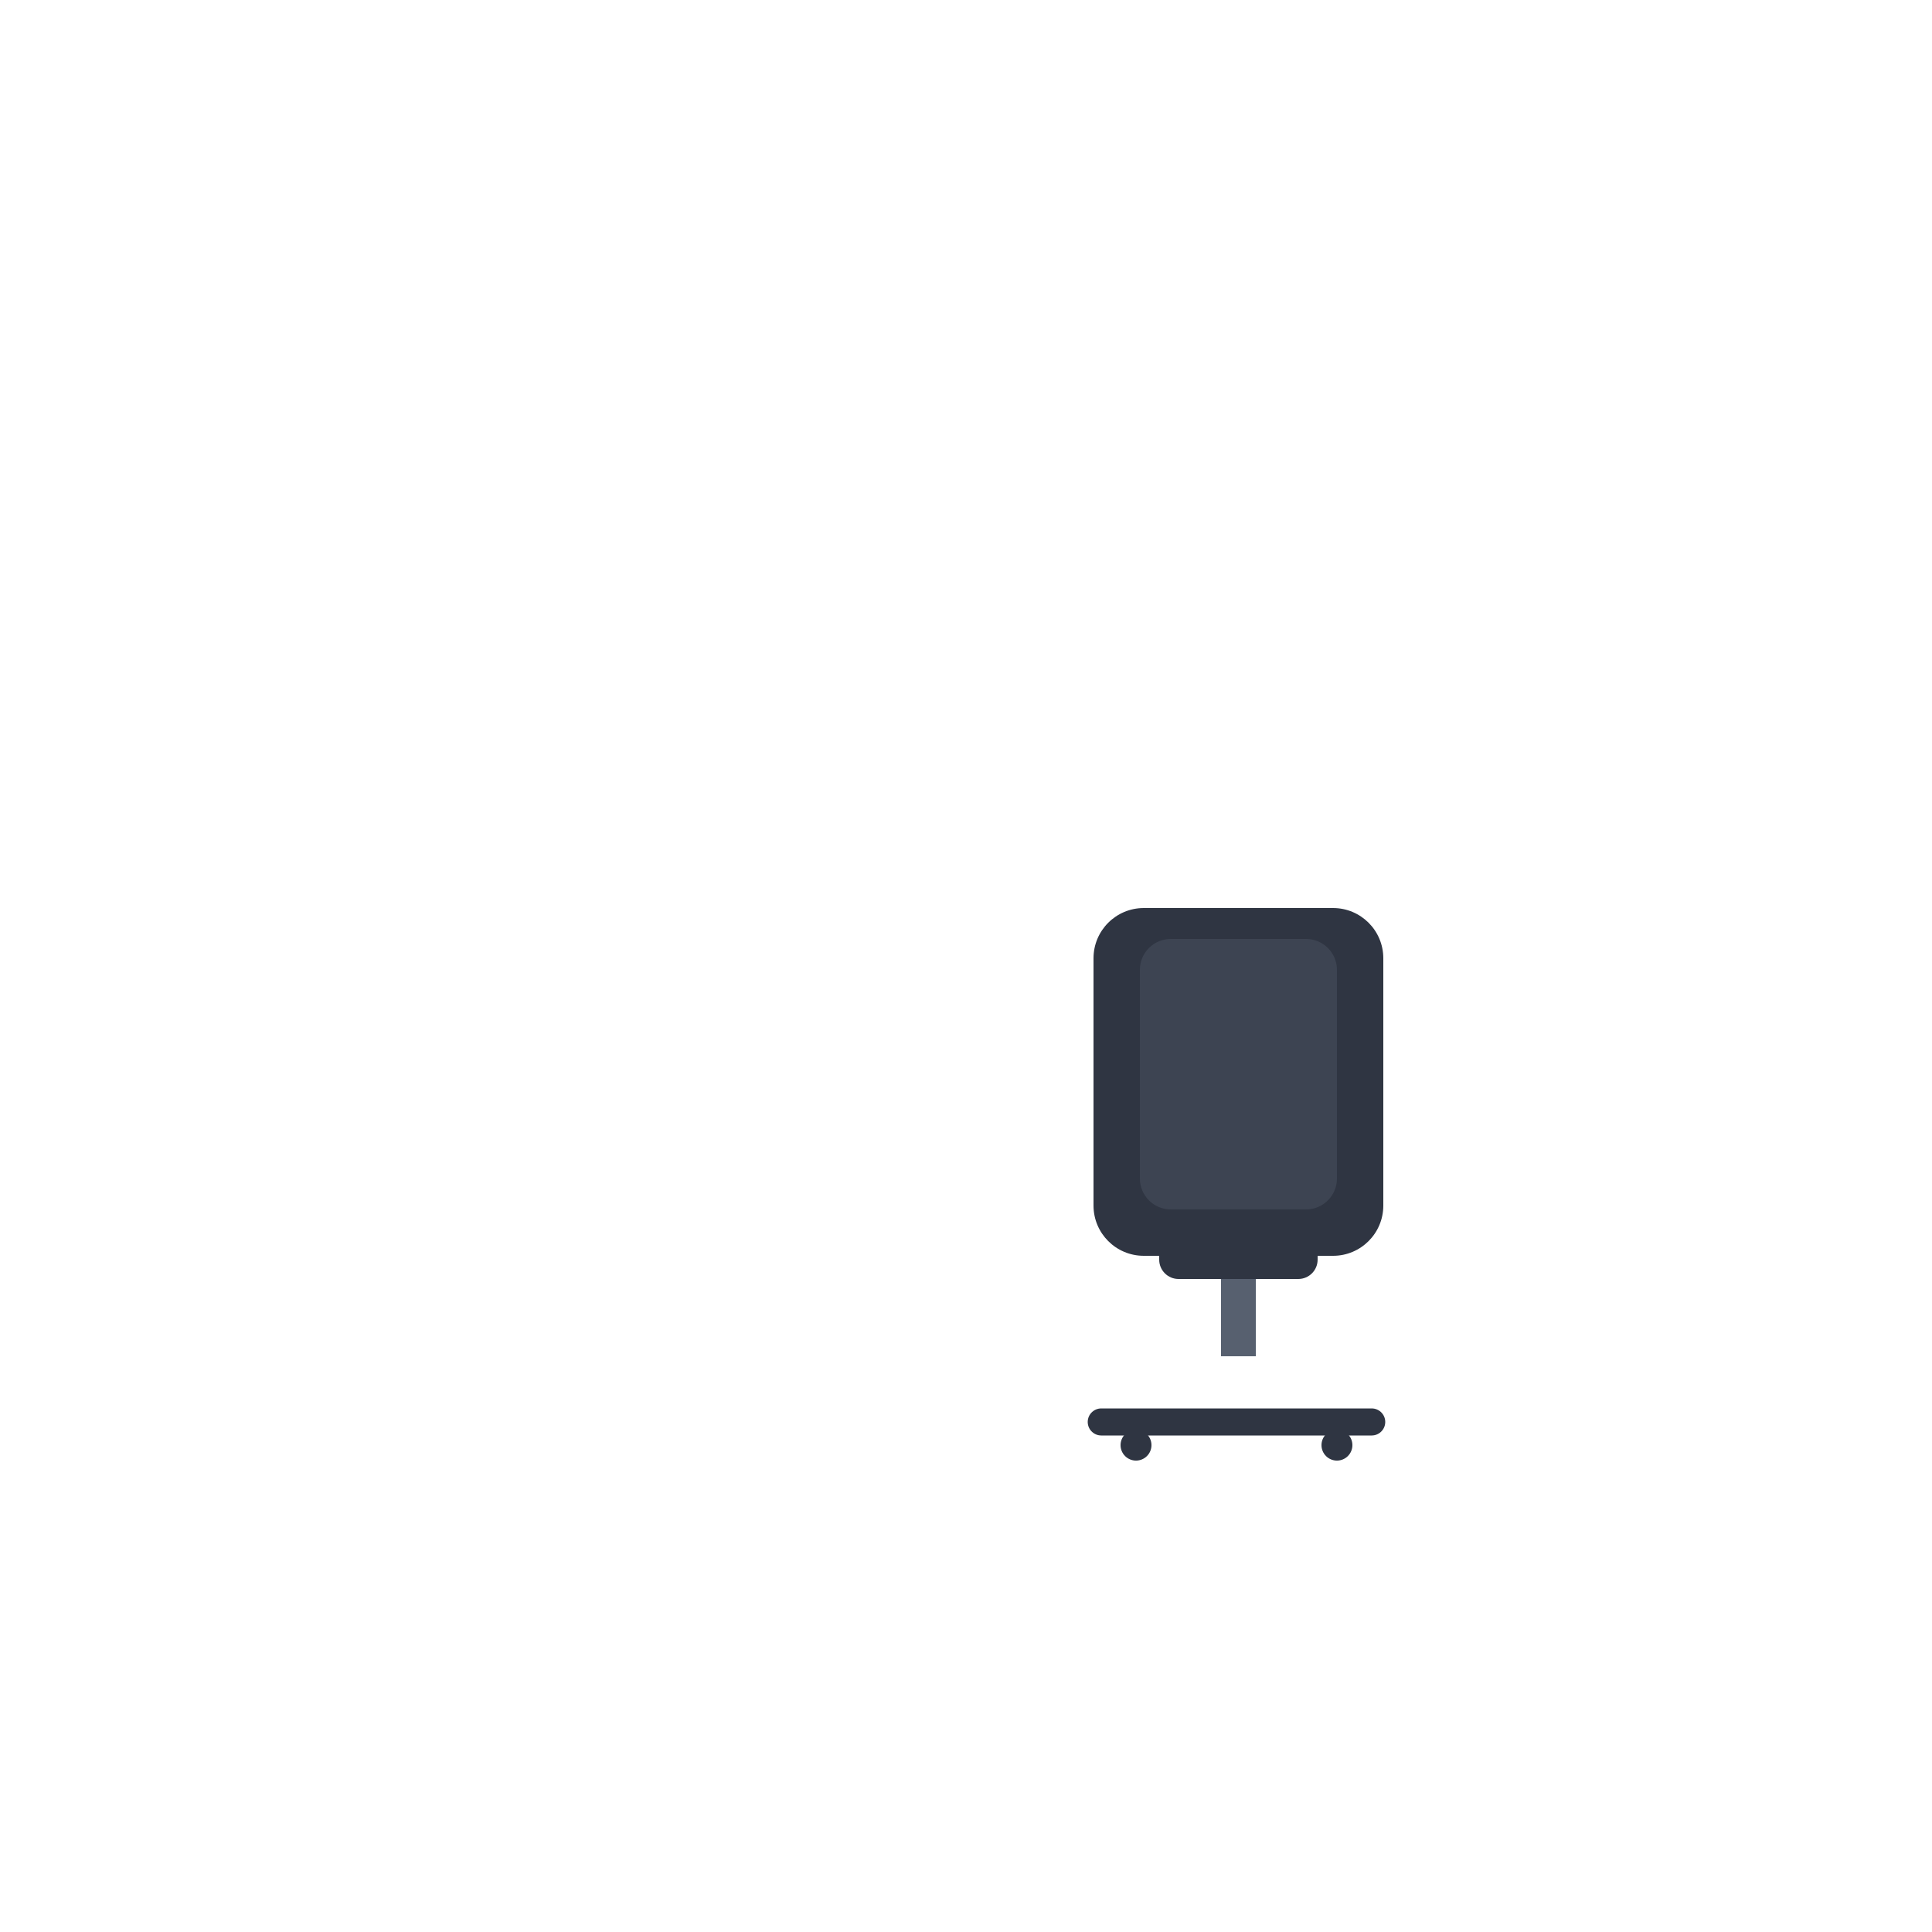
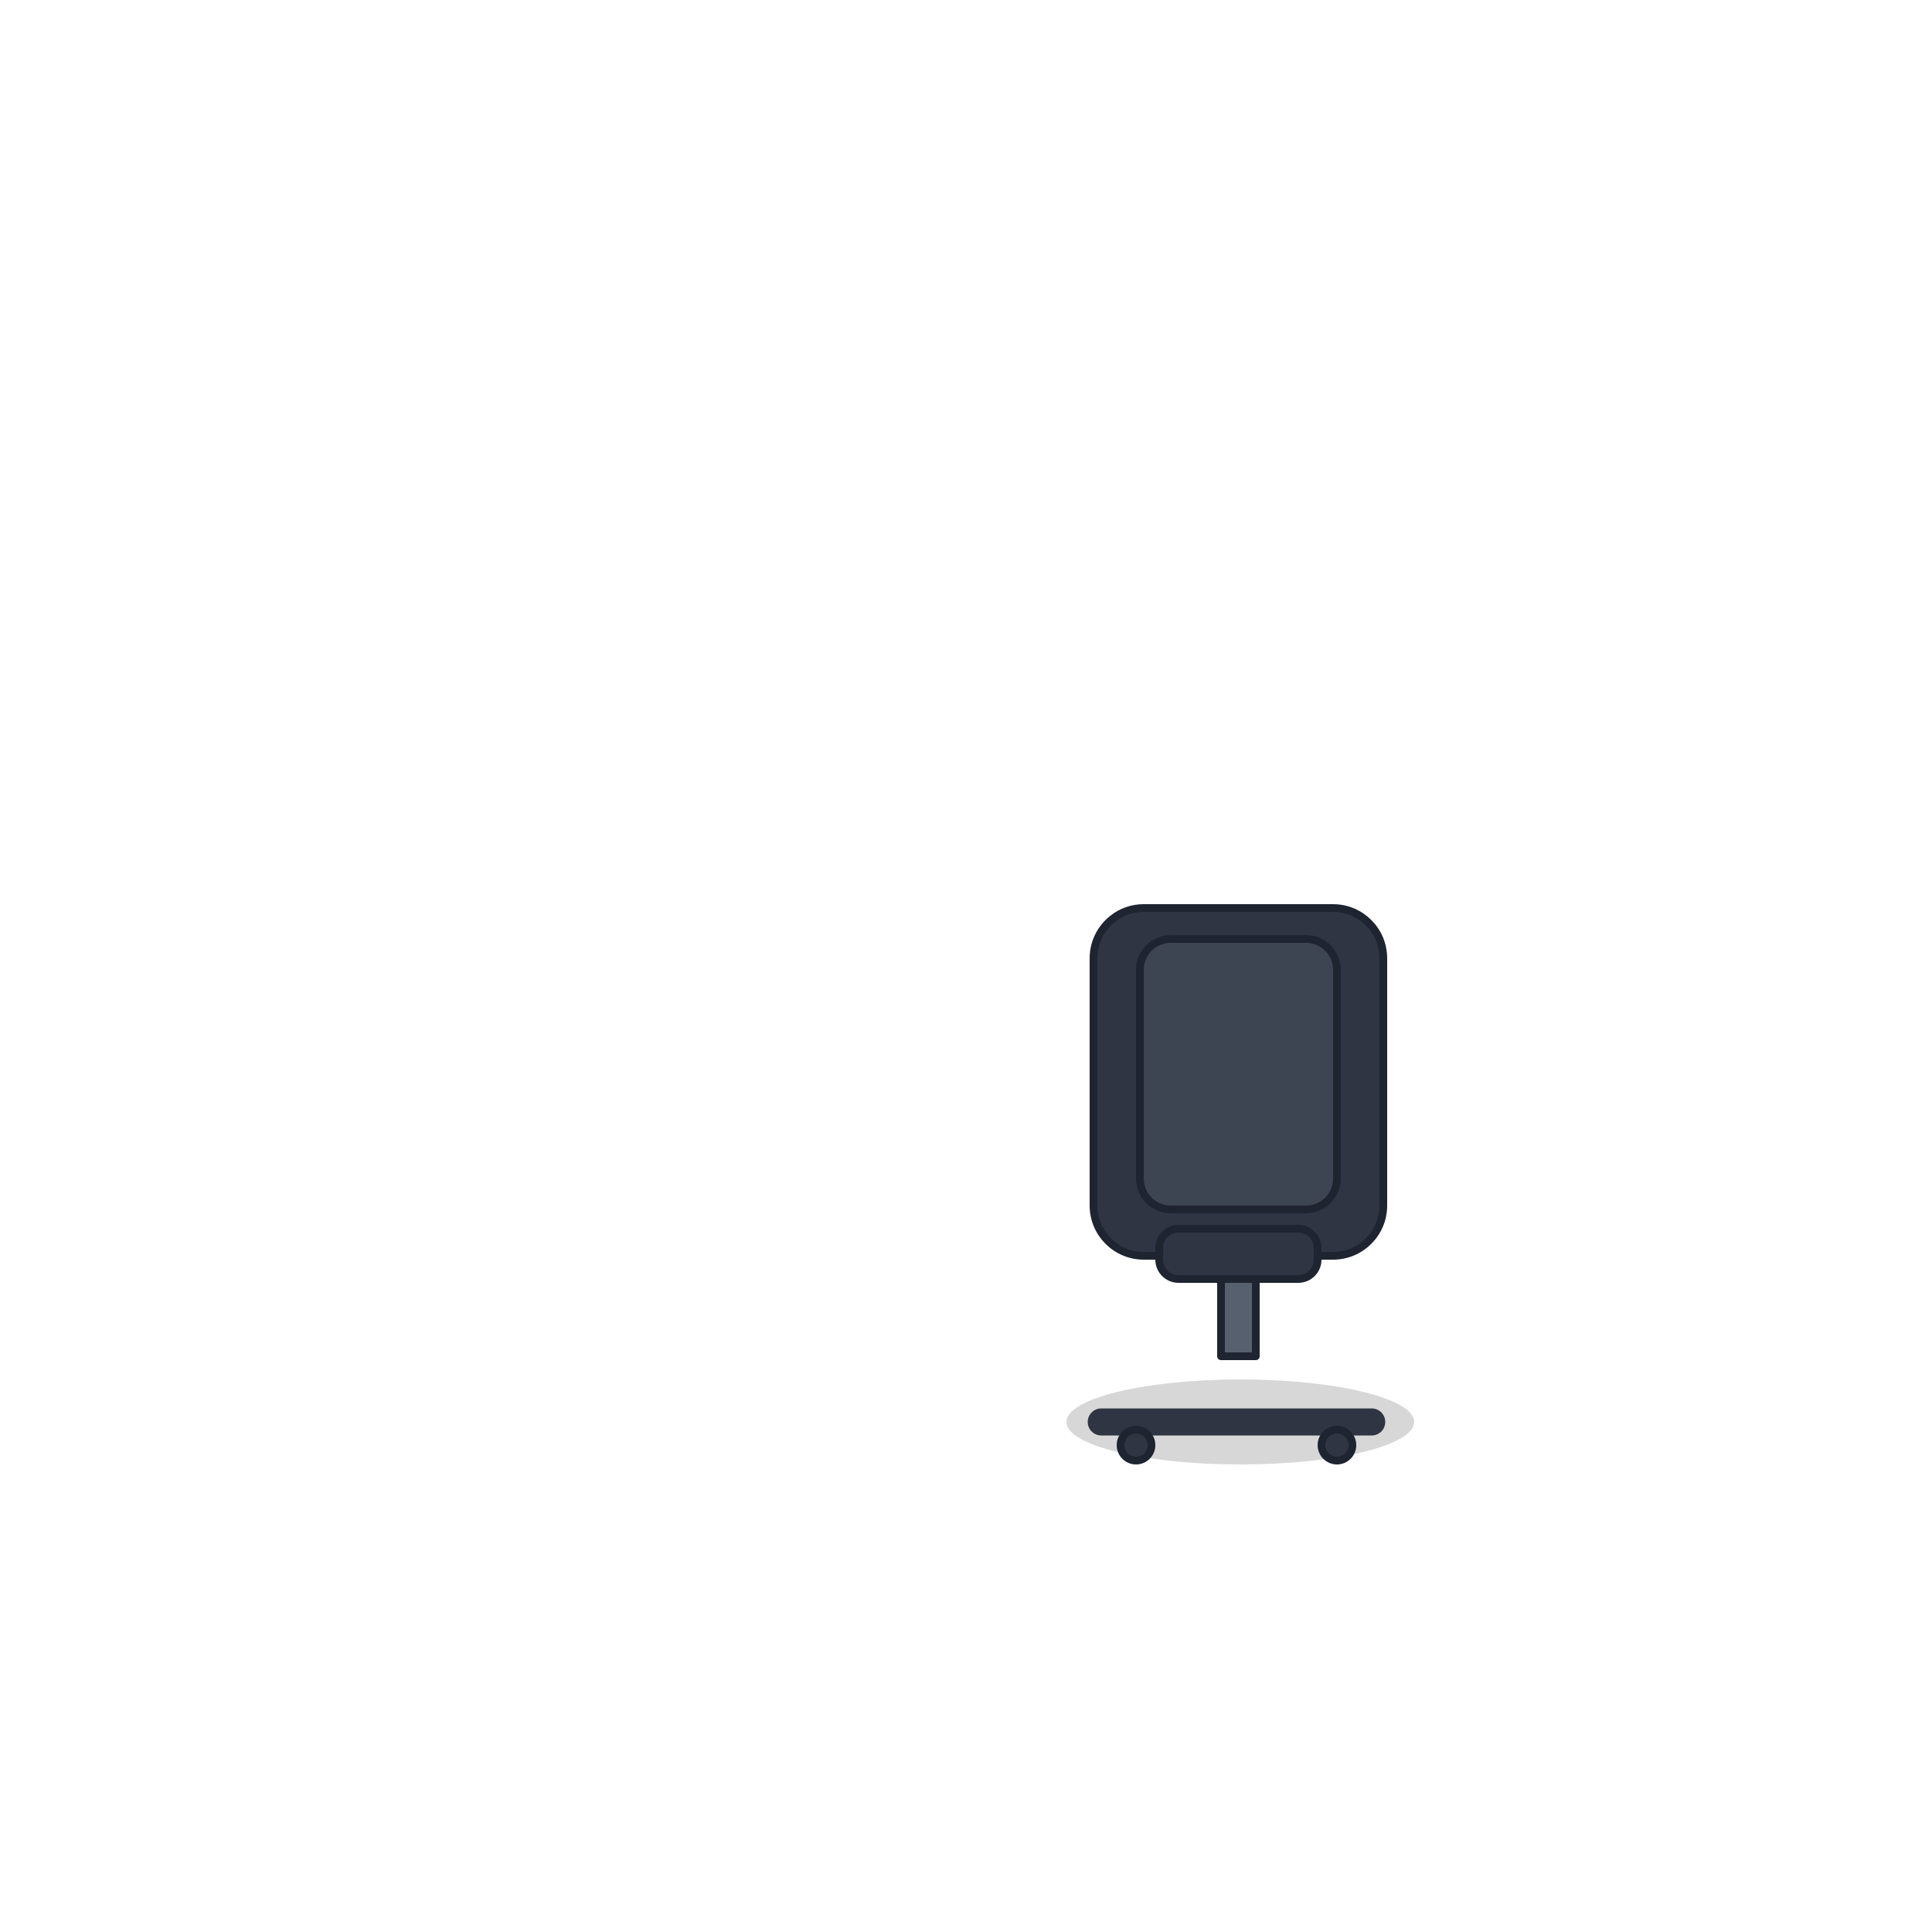
<svg xmlns="http://www.w3.org/2000/svg" viewBox="0 0 1000 1000" width="1000" height="1000">
-   <rect x="566" y="470" width="150" height="180" rx="26" fill="#2f3542" />
-   <rect x="590" y="486" width="102" height="140" rx="16" fill="#3d4452" />
-   <rect x="600" y="636" width="82" height="26" rx="10" fill="#2f3542" />
-   <rect x="632" y="662" width="18" height="40" fill="#57606f" />
-   <path d="M570 736 L710 736" stroke="#2f3542" stroke-width="14" stroke-linecap="round" />
-   <circle cx="588" cy="748" r="8" fill="#2f3542" />
-   <circle cx="692" cy="748" r="8" fill="#2f3542" />
+   <defs>
+     <linearGradient id="skinGrad" x1="0" y1="0" x2="0" y2="1">
+       <stop offset="0" stop-color="#969696" />
+       <stop offset="1" stop-color="#767676" />
+     </linearGradient>
+     <linearGradient id="hairGrad" x1="0" y1="0" x2="0" y2="1">
+       <stop offset="0" stop-color="#5c5c5c" />
+       <stop offset="1" stop-color="#3c3c3c" />
+     </linearGradient>
+     <linearGradient id="wallGrad" x1="0" y1="0" x2="0" y2="1">
+       <stop offset="0" stop-color="#a6abb5" />
+       <stop offset="1" stop-color="#898e99" />
+     </linearGradient>
+     <linearGradient id="floorGrad" x1="0" y1="0" x2="0" y2="1">
+       <stop offset="0" stop-color="#5f5f5f" />
+       <stop offset="1" stop-color="#424242" />
+     </linearGradient>
+     <linearGradient id="glassGrad" x1="0" y1="0" x2="1" y2="1">
+       <stop offset="0" stop-color="#ddeaf7" />
+       <stop offset="1" stop-color="#a9c6e0" />
+     </linearGradient>
+     <linearGradient id="woodGrad" x1="0" y1="0" x2="0" y2="1">
+       <stop offset="0" stop-color="#b98d60" />
+       <stop offset="1" stop-color="#8a6238" />
+     </linearGradient>
+     <linearGradient id="steelGrad" x1="0" y1="0" x2="0" y2="1">
+       <stop offset="0" stop-color="#8b93a3" />
+       <stop offset="1" stop-color="#5d6672" />
+     </linearGradient>
+   </defs>
+   <ellipse cx="642" cy="736" rx="90" ry="22" fill="#000000" opacity="0.16" stroke="none" />
+   <g stroke="#1e2430" stroke-width="4" stroke-linejoin="round" stroke-linecap="round">
+     <rect x="566" y="470" width="150" height="180" rx="26" fill="#2f3542" />
+     <rect x="590" y="486" width="102" height="140" rx="16" fill="#3d4452" />
+     <rect x="600" y="636" width="82" height="26" rx="10" fill="#2f3542" />
+     <rect x="632" y="662" width="18" height="40" fill="#57606f" />
+     <path d="M570 736 L710 736" stroke="#2f3542" stroke-width="14" stroke-linecap="round" />
+     <circle cx="588" cy="748" r="8" fill="#2f3542" />
+     <circle cx="692" cy="748" r="8" fill="#2f3542" />
+   </g>
</svg>
